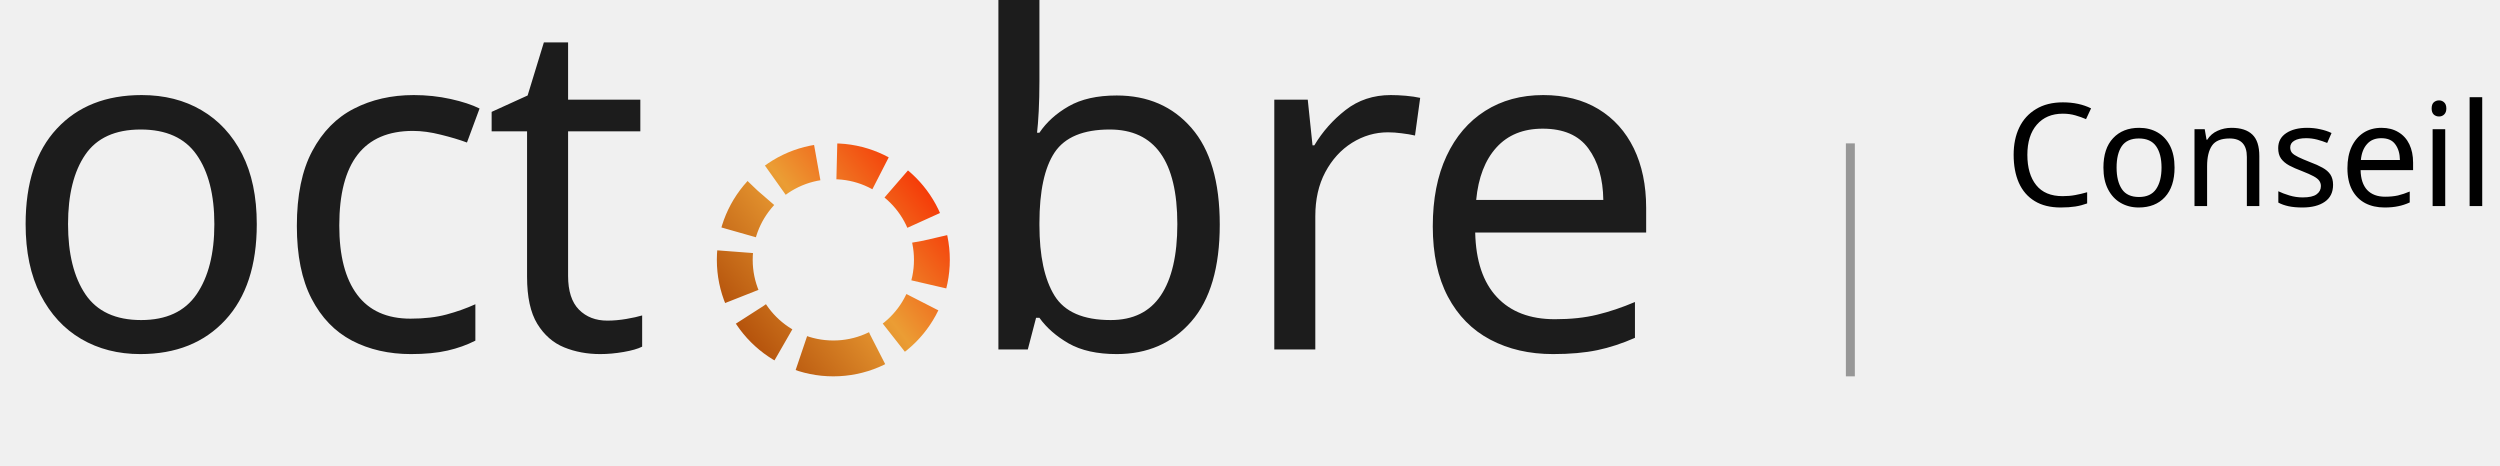
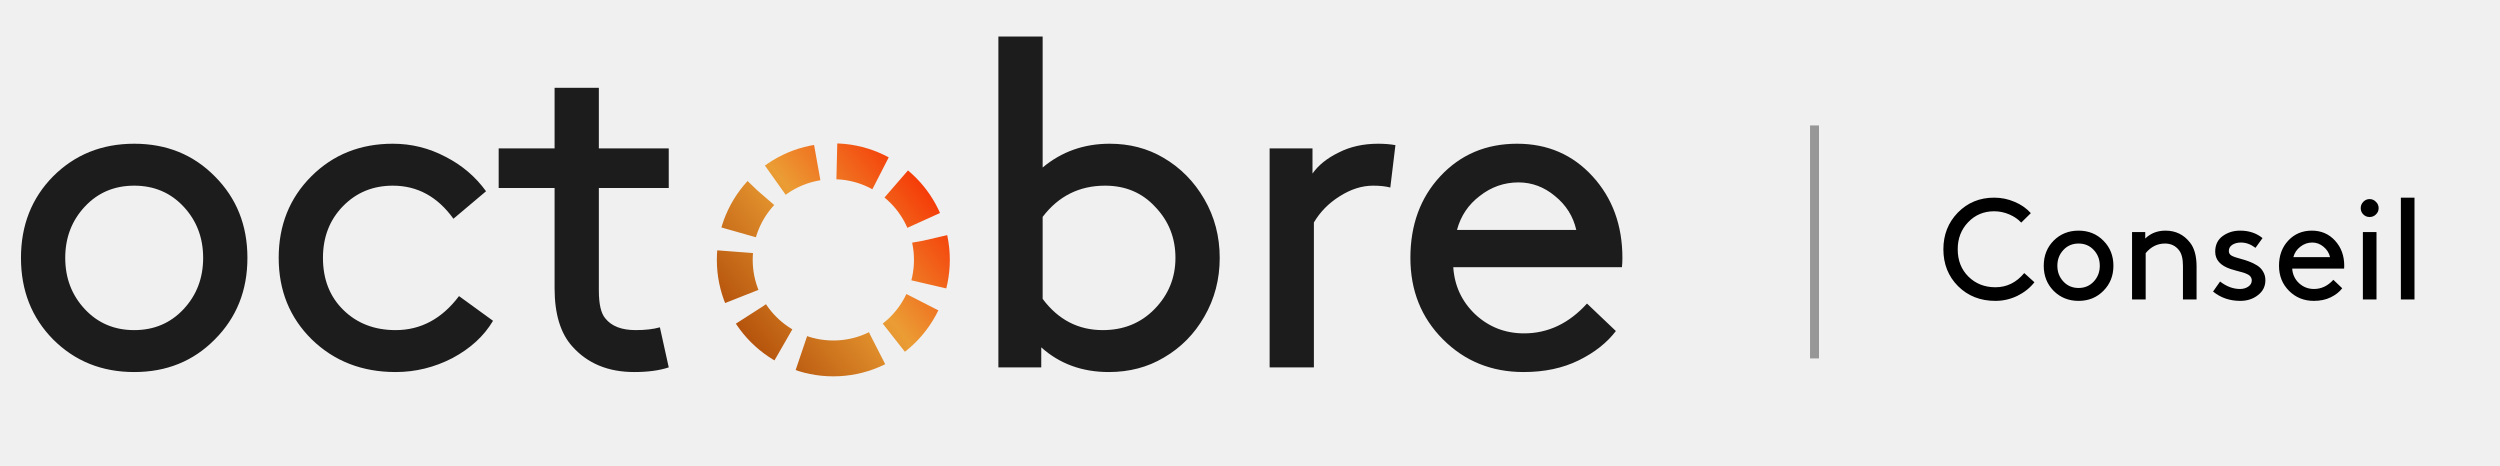
- <svg xmlns="http://www.w3.org/2000/svg" xmlns:xlink="http://www.w3.org/1999/xlink" width="279px" height="52px" viewBox="0 0 279 52" version="1.1">
-   <style>
-         @font-face {
-             font-family: 'Brown Regular';
-             src: url(fonts/Brown-Regular.ttf) format('truetype');
-         }
-     </style>
-   <defs>
+ <svg xmlns="http://www.w3.org/2000/svg" xmlns:xlink="http://www.w3.org/1999/xlink" width="279px" height="52px" viewBox="0 0 279 52" version="1.1" id="svg5">
+   <defs id="defs3">
    <linearGradient x1="14.185%" y1="85.411%" x2="100%" y2="18.397%" id="linearGradient-1">
-       <stop stop-color="#B5530C" offset="0%" />
-       <stop stop-color="#EB9D34" offset="49.261%" />
-       <stop stop-color="#F72900" offset="100%" />
+       <stop stop-color="#B5530C" offset="0%" id="stop1" />
+       <stop stop-color="#EB9D34" offset="49.261%" id="stop2" />
+       <stop stop-color="#F72900" offset="100%" id="stop3" />
    </linearGradient>
    <path d="M93,42 C100.18,42 106,36.18 106,29 C106,21.82 100.18,16 93,16 C85.82,16 80,21.82 80,29 C80,36.18 85.82,42 93,42 Z" id="path-2" />
    <mask id="mask-3" maskContentUnits="userSpaceOnUse" maskUnits="objectBoundingBox" x="0" y="0" width="26" height="26" fill="white">
-       <use xlink:href="#path-2" />
+       <use xlink:href="#path-2" id="use3" />
    </mask>
  </defs>
  <g id="Page-1" stroke="none" stroke-width="1" fill="none" fill-rule="evenodd">
    <g id="Capture-d’écran-2023-11-22-à-16.31.05" transform="translate(-201, -5557)">
      <g id="Group-17-Copy" transform="translate(201, 5557)">
        <g id="Group-5">
-           <text id="oct" font-family="Brown-Regular, Brown" font-size="52" font-weight="normal" line-spacing="49" letter-spacing="-1.19" fill="#1C1C1C">
-             <tspan x="0" y="39">oct</tspan>
-           </text>
-           <text id="bre" font-family="Brown-Regular, Brown" font-size="52" font-weight="normal" line-spacing="49" letter-spacing="-1.19" fill="#1C1C1C">
-             <tspan x="107" y="39">bre</tspan>
-           </text>
+           <path d="M 5.928,37.88 Q 2.34,34.24 2.34,28.78 q 0,-5.46 3.588,-9.1 3.64,-3.64 9.048,-3.64 5.408,0 8.996,3.64 3.64,3.64 3.64,9.1 0,5.46 -3.64,9.1 -3.588,3.64 -8.996,3.64 -5.408,0 -9.048,-3.64 z M 9.464,23.06 Q 7.28,25.4 7.28,28.78 q 0,3.38 2.184,5.72 2.184,2.34 5.512,2.34 3.328,0 5.512,-2.34 2.184,-2.34 2.184,-5.72 0,-3.38 -2.184,-5.72 -2.184,-2.34 -5.512,-2.34 -3.328,0 -5.512,2.34 z m 41.762,9.984 3.796,2.756 q -1.508,2.548 -4.524,4.16 -3.016,1.56 -6.344,1.56 -5.616,0 -9.36,-3.64 -3.692,-3.64 -3.692,-9.1 0,-5.46 3.64,-9.1 3.64,-3.64 9.1,-3.64 3.12,0 5.876,1.456 2.756,1.404 4.524,3.848 l -3.64,3.068 q -2.652,-3.692 -6.76,-3.692 -3.328,0 -5.564,2.288 -2.236,2.288 -2.236,5.772 0,3.588 2.288,5.824 2.288,2.236 5.824,2.236 4.212,0 7.072,-3.796 z m 22.418,3.484 0.988,4.472 q -1.56,0.52 -3.848,0.52 -4.368,0 -6.916,-2.86 -1.976,-2.184 -1.976,-6.5 V 20.98 h -6.24 v -4.42 h 6.24 V 9.8 h 4.94 v 6.76 h 7.8 v 4.42 h -7.8 v 11.44 q 0,2.288 0.728,3.12 1.04,1.3 3.38,1.3 1.612,0 2.704,-0.312 z" id="oct" style="font-size:52px;font-family:Brown-Regular, Brown;letter-spacing:-1.19;fill:#1c1c1c" aria-label="oct" />
+           <path d="M 116.204,38.764 V 41 H 111.42 V 4.08 h 4.94 v 14.612 q 3.172,-2.652 7.488,-2.652 3.328,0 5.98,1.56 2.86,1.664 4.576,4.628 1.716,2.964 1.716,6.552 0,3.588 -1.716,6.552 -1.664,2.912 -4.524,4.576 -2.704,1.612 -6.136,1.612 -4.472,0 -7.54,-2.756 z m 0.156,-14.56 v 9.152 q 2.6,3.484 6.708,3.484 3.484,0 5.772,-2.34 2.34,-2.392 2.34,-5.72 0,-3.328 -2.236,-5.668 -2.184,-2.392 -5.616,-2.392 -4.316,0 -6.968,3.484 z m 39.37,-8.008 -0.572,4.732 q -0.78,-0.208 -1.924,-0.208 -1.872,0 -3.744,1.196 -1.82,1.144 -2.86,2.912 V 41 h -4.94 V 16.56 h 4.784 v 2.808 q 0.988,-1.404 2.912,-2.34 1.924,-0.988 4.42,-0.988 1.04,0 1.924,0.156 z m 25.278,13.624 h -18.824 q 0.208,3.12 2.444,5.252 2.288,2.132 5.46,2.132 4.004,0 7.02,-3.328 l 3.224,3.068 q -1.508,1.976 -4.16,3.276 -2.652,1.3 -6.136,1.3 -5.356,0 -8.996,-3.64 -3.64,-3.64 -3.64,-9.1 0,-5.512 3.328,-9.1 3.38,-3.64 8.58,-3.64 5.096,0 8.424,3.64 3.328,3.64 3.328,9.1 0,0.572 -0.052,1.04 z m -11.544,-9.464 q -2.392,0 -4.316,1.508 -1.924,1.456 -2.548,3.796 h 13.312 q -0.52,-2.288 -2.392,-3.796 -1.82,-1.508 -4.056,-1.508 z" id="bre" style="font-size:52px;font-family:Brown-Regular, Brown;letter-spacing:-1.19;fill:#1c1c1c" aria-label="bre" />
          <use id="Oval-Copy" stroke="url(#linearGradient-1)" mask="url(#mask-3)" stroke-width="8" stroke-linejoin="round" stroke-dasharray="6,2.6" xlink:href="#path-2" />
        </g>
-         <text id="Conseil" font-family="Brown-Regular, Brown" font-size="16" font-weight="normal" line-spacing="44" fill="#000000">
-           <tspan x="223.752" y="23">Conseil</tspan>
-         </text>
-         <line x1="206.5" y1="16.5" x2="206.5" y2="41.5" id="Line-3" stroke="#979797" stroke-linecap="square" />
+         <path d="m 216.881,27.818 q 0,-2.432 1.616,-4.096 1.632,-1.664 4.048,-1.664 1.2,0 2.272,0.464 1.088,0.448 1.824,1.264 l -1.072,1.056 q -0.512,-0.56 -1.328,-0.912 -0.816,-0.352 -1.696,-0.352 -1.728,0 -2.896,1.216 -1.168,1.216 -1.168,3.024 0,1.872 1.2,3.056 1.2,1.184 3.008,1.184 1.904,0 3.216,-1.584 l 1.136,1.024 q -0.736,0.944 -1.904,1.52 -1.168,0.56 -2.448,0.56 -2.512,0 -4.16,-1.632 -1.648,-1.648 -1.648,-4.128 z m 12.304,4.64 q -1.104,-1.12 -1.104,-2.8 0,-1.68 1.104,-2.8 1.12,-1.12 2.784,-1.12 1.664,0 2.768,1.12 1.12,1.12 1.12,2.8 0,1.68 -1.12,2.8 -1.104,1.12 -2.768,1.12 -1.664,0 -2.784,-1.12 z m 1.088,-4.56 q -0.672,0.72 -0.672,1.76 0,1.04 0.672,1.76 0.672,0.72 1.696,0.72 1.024,0 1.696,-0.72 0.672,-0.72 0.672,-1.76 0,-1.04 -0.672,-1.76 -0.672,-0.72 -1.696,-0.72 -1.024,0 -1.696,0.72 z m 9.136,-2 v 0.72 q 0.912,-0.88 2.256,-0.88 1.696,0 2.736,1.328 0.736,0.928 0.736,2.672 v 3.68 h -1.52 v -3.76 q 0,-1.184 -0.448,-1.744 -0.576,-0.736 -1.552,-0.736 -1.28,0 -2.16,1.072 v 5.168 h -1.52 v -7.52 z m 7.568,6.64 0.784,-1.12 q 1.072,0.832 2.224,0.832 0.528,0 0.912,-0.256 0.4,-0.272 0.4,-0.688 0,-0.24 -0.128,-0.416 -0.128,-0.192 -0.4,-0.304 -0.256,-0.128 -0.512,-0.192 -0.24,-0.08 -0.656,-0.176 -0.4,-0.112 -0.656,-0.192 -1.728,-0.576 -1.728,-1.936 0,-1.136 0.832,-1.744 0.832,-0.608 1.952,-0.608 1.472,0 2.496,0.832 l -0.784,1.088 q -0.784,-0.592 -1.616,-0.592 -0.576,0 -0.976,0.256 -0.384,0.256 -0.384,0.688 0,0.352 0.32,0.528 0.336,0.176 1.024,0.352 0.544,0.144 0.944,0.304 0.4,0.144 0.848,0.416 0.448,0.272 0.688,0.704 0.256,0.416 0.256,0.96 0,1.024 -0.832,1.664 -0.816,0.64 -1.968,0.64 -1.76,0 -3.04,-1.04 z m 14.624,-2.56 h -5.792 q 0.064,0.96 0.752,1.616 0.704,0.656 1.68,0.656 1.232,0 2.16,-1.024 l 0.992,0.944 q -0.464,0.608 -1.28,1.008 -0.816,0.4 -1.888,0.4 -1.648,0 -2.768,-1.12 -1.12,-1.12 -1.12,-2.8 0,-1.696 1.024,-2.8 1.04,-1.12 2.64,-1.12 1.568,0 2.592,1.12 1.024,1.12 1.024,2.8 0,0.176 -0.016,0.32 z m -3.552,-2.912 q -0.736,0 -1.328,0.464 -0.592,0.448 -0.784,1.168 h 4.096 q -0.16,-0.704 -0.736,-1.168 -0.56,-0.464 -1.248,-0.464 z m 5.648,6.352 v -7.52 h 1.52 v 7.52 z m 0.048,-9.488 q -0.288,-0.288 -0.288,-0.704 0,-0.416 0.288,-0.704 0.288,-0.304 0.704,-0.304 0.416,0 0.704,0.304 0.304,0.288 0.304,0.704 0,0.416 -0.304,0.704 -0.288,0.288 -0.704,0.288 -0.416,0 -0.704,-0.288 z m 4.192,9.488 v -11.36 h 1.52 v 11.36 z" id="Conseil" style="font-size:16px;font-family:Brown-Regular, Brown;fill:#000000" aria-label="Conseil" />
+         <line x1="202.5" y1="14.5" x2="202.5" y2="39.5" id="Line-3" stroke="#979797" stroke-linecap="square" />
      </g>
    </g>
  </g>
</svg>
